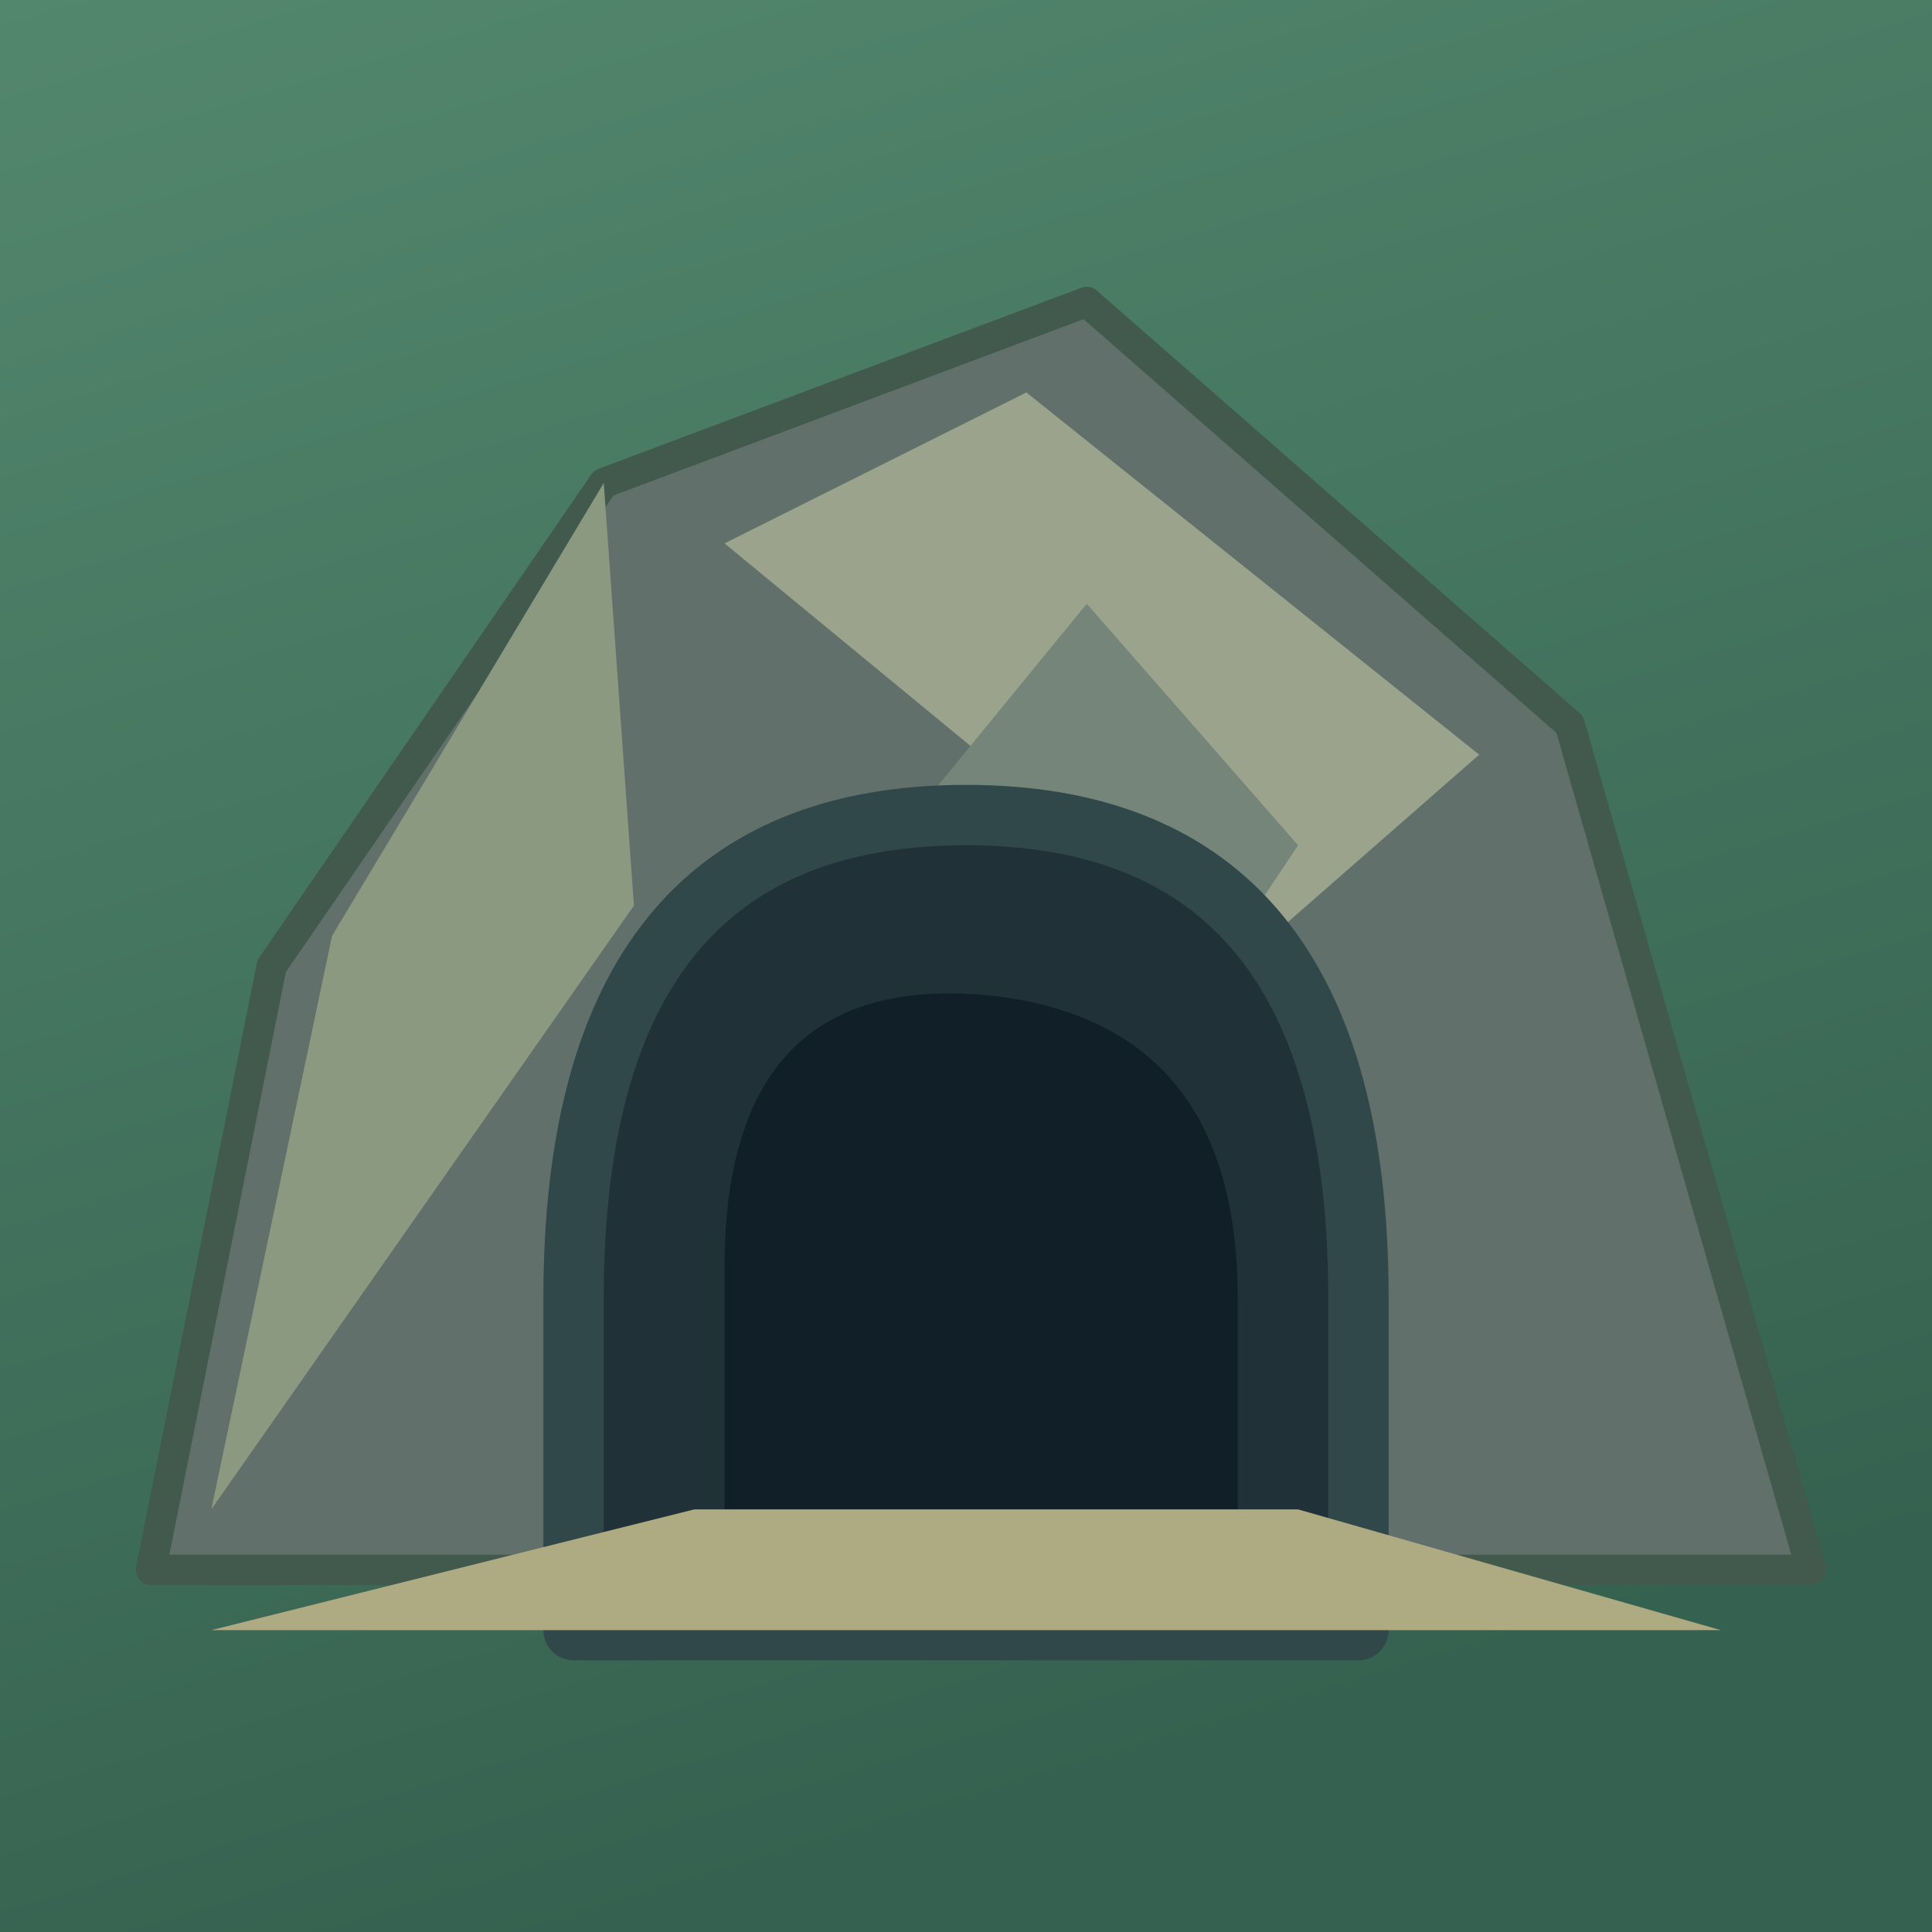
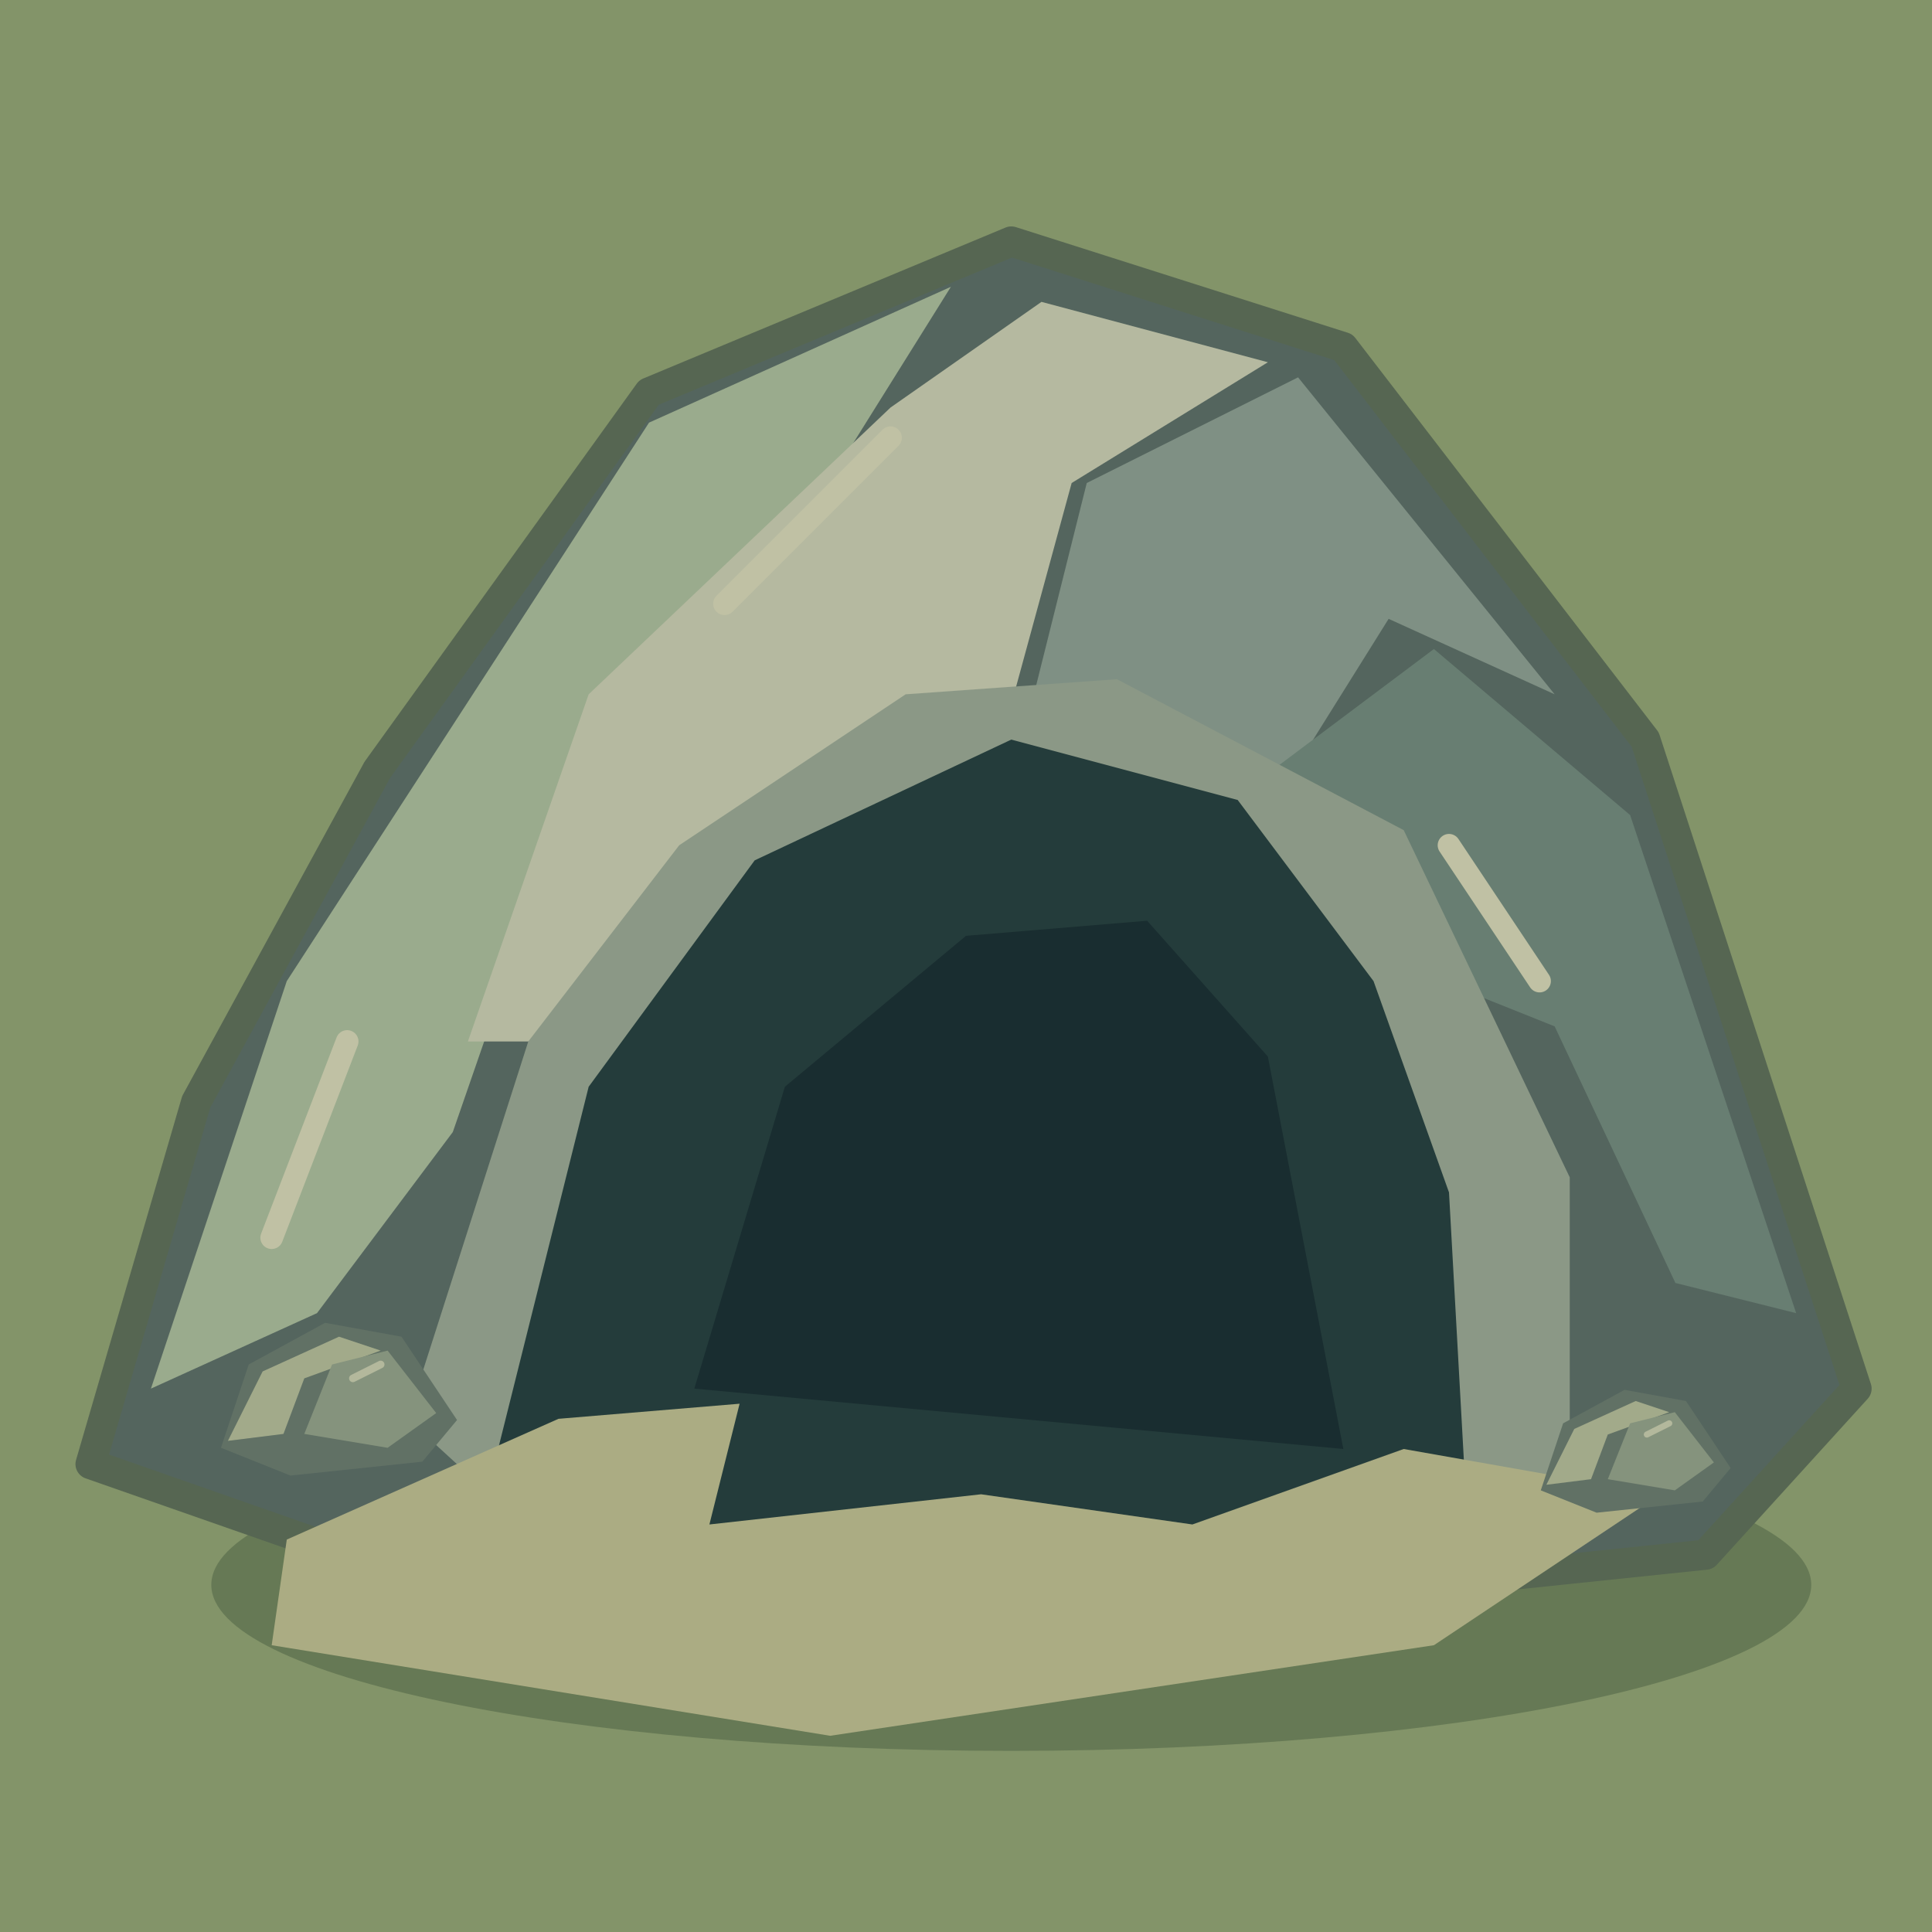
- <svg xmlns="http://www.w3.org/2000/svg" width="64" height="64" viewBox="0 0 64 64">
-   <defs>
-     <linearGradient id="stone" x2=".1" y2="1">
-       <stop stop-color="#fff2cd" />
-       <stop offset="1" stop-color="#bfb88c" />
-     </linearGradient>
-     <linearGradient id="roof" x2=".5" y2="1">
-       <stop stop-color="#db8060" />
-       <stop offset="1" stop-color="#863f3b" />
-     </linearGradient>
-     <linearGradient id="metal" x2=".8" y2="1">
-       <stop stop-color="#f0f8ee" />
-       <stop offset=".45" stop-color="#8ea9a7" />
-       <stop offset="1" stop-color="#425b67" />
-     </linearGradient>
-     <linearGradient id="wood" x2=".2" y2="1">
-       <stop stop-color="#d6a66b" />
-       <stop offset="1" stop-color="#74503b" />
-     </linearGradient>
-     <linearGradient id="gold" x2=".5" y2="1">
-       <stop stop-color="#fff1ac" />
-       <stop offset=".55" stop-color="#d8a548" />
-       <stop offset="1" stop-color="#987339" />
-     </linearGradient>
-     <linearGradient id="grass" x2=".3" y2="1">
-       <stop stop-color="#53876d" />
-       <stop offset="1" stop-color="#356250" />
-     </linearGradient>
-     <linearGradient id="sea" x2=".2" y2="1">
-       <stop stop-color="#3c7180" />
-       <stop offset="1" stop-color="#254556" />
-     </linearGradient>
-   </defs>
-   <rect x="0" y="0" width="64" height="64" rx="0" fill="url(#grass)" />
-   <path d="M5 52L9 32 20 16 36 10 52 24 60 52z" fill="#61706a" stroke="#42594d" stroke-width="1" stroke-linecap="round" stroke-linejoin="round" />
-   <path d="M7 50L21 30 20 16 11 31z" fill="#8b9981" />
-   <path d="M24 18L34 13 49 25 41 32z" fill="#9ba38c" />
-   <path d="M36 20L43 28 35 40 27 31z" fill="#75857a" />
-   <path d="M19 54V43Q19 27 32 27T45 43V54z" fill="#203238" stroke="#31484b" stroke-width="2" stroke-linecap="round" stroke-linejoin="round" />
-   <path d="M24 53V42Q24 32 33 33Q41 34 41 43V53z" fill="#111f28" />
-   <path d="M7 54l16 -4h20l14 4z" fill="#aeaa81" />
+ <svg xmlns="http://www.w3.org/2000/svg" width="256" height="256" viewBox="0 0 128 128">
+   <path d="M0 0H128V128H0Z" fill="#839469" />
+   <ellipse cx="67" cy="105" rx="53" ry="11" fill="#667955" opacity="1" />
+   <path d="M6 97l7 -24 12 -22 18 -25 24 -10 22 7 20 26 14 43 -10 11 -48 5 -39 -4Z" fill="#54655e" stroke="#566652" stroke-width="2" stroke-linejoin="round" stroke-linecap="round" />
+   <path d="M10 92l9 -27 24 -37 20 -9 -10 16 -14 14 -9 26 -9 12Z" fill="#9aab8d" />
+   <path d="M31 69l8 -23 20 -19 10 -7 15 4 -13 8 -6 22 -14 15Z" fill="#b5b9a0" />
+   <path d="M67 52l5 -20 14 -7 17 21 -11 -5 -5 8 -6 15Z" fill="#7f9084" />
+   <path d="M83 52l12 -9 13 11 11 33 -8 -2 -8 -17 -10 -4Z" fill="#687e72" />
+   <path d="M27 94l8 -25 10 -13 15 -10 14 -1 19 10 11 23 0 20 -14 8 -51 -1Z" fill="#8b9886" />
+   <path d="M33 96l6 -24 11 -15 17 -8 15 4 9 12 5 14 1 18 -10 5 -44 1Z" fill="#243c3b" />
+   <path d="M46 92l6 -20 12 -10 12 -1 8 9 5 26Z" fill="#192d30" />
+   <path d="M19 102l18 -8 12 -1 -2 8 18 -2 14 2 14 -5 17 3 -15 10 -40 6 -37 -6Z" fill="#abac83" />
+   <g transform="translate(22 95) scale(0.46)">
+     <path d="M-16 2l4 -12 11 -6 11 2 8 12 -5 6 -19 2Z" fill="#617165" />
+     <path d="M-15 1l5 -10 11 -5 6 2 -11 4 -3 8Z" fill="#a2aa8a" />
+     <path d="M-4 0l4 -10 8 -2 7 9 -7 5Z" fill="#85937d" />
+     <path d="M3 -8l4 -2" fill="none" stroke="#b3b89c" stroke-width="1.1" stroke-linejoin="round" stroke-linecap="round" />
+   </g>
+   <g transform="translate(108 98) scale(0.37)">
+     <path d="M-16 2l4 -12 11 -6 11 2 8 12 -5 6 -19 2Z" fill="#617165" />
+     <path d="M-15 1l5 -10 11 -5 6 2 -11 4 -3 8Z" fill="#a2aa8a" />
+     <path d="M-4 0l4 -10 8 -2 7 9 -7 5Z" fill="#85937d" />
+     <path d="M3 -8l4 -2" fill="none" stroke="#b3b89c" stroke-width="1.1" stroke-linejoin="round" stroke-linecap="round" />
+   </g>
+   <path d="M48 40l11 -11m37 27 6 9M18 82l5 -13" fill="none" stroke="#c0c1a4" stroke-width="1.5" stroke-linejoin="round" stroke-linecap="round" />
</svg>
